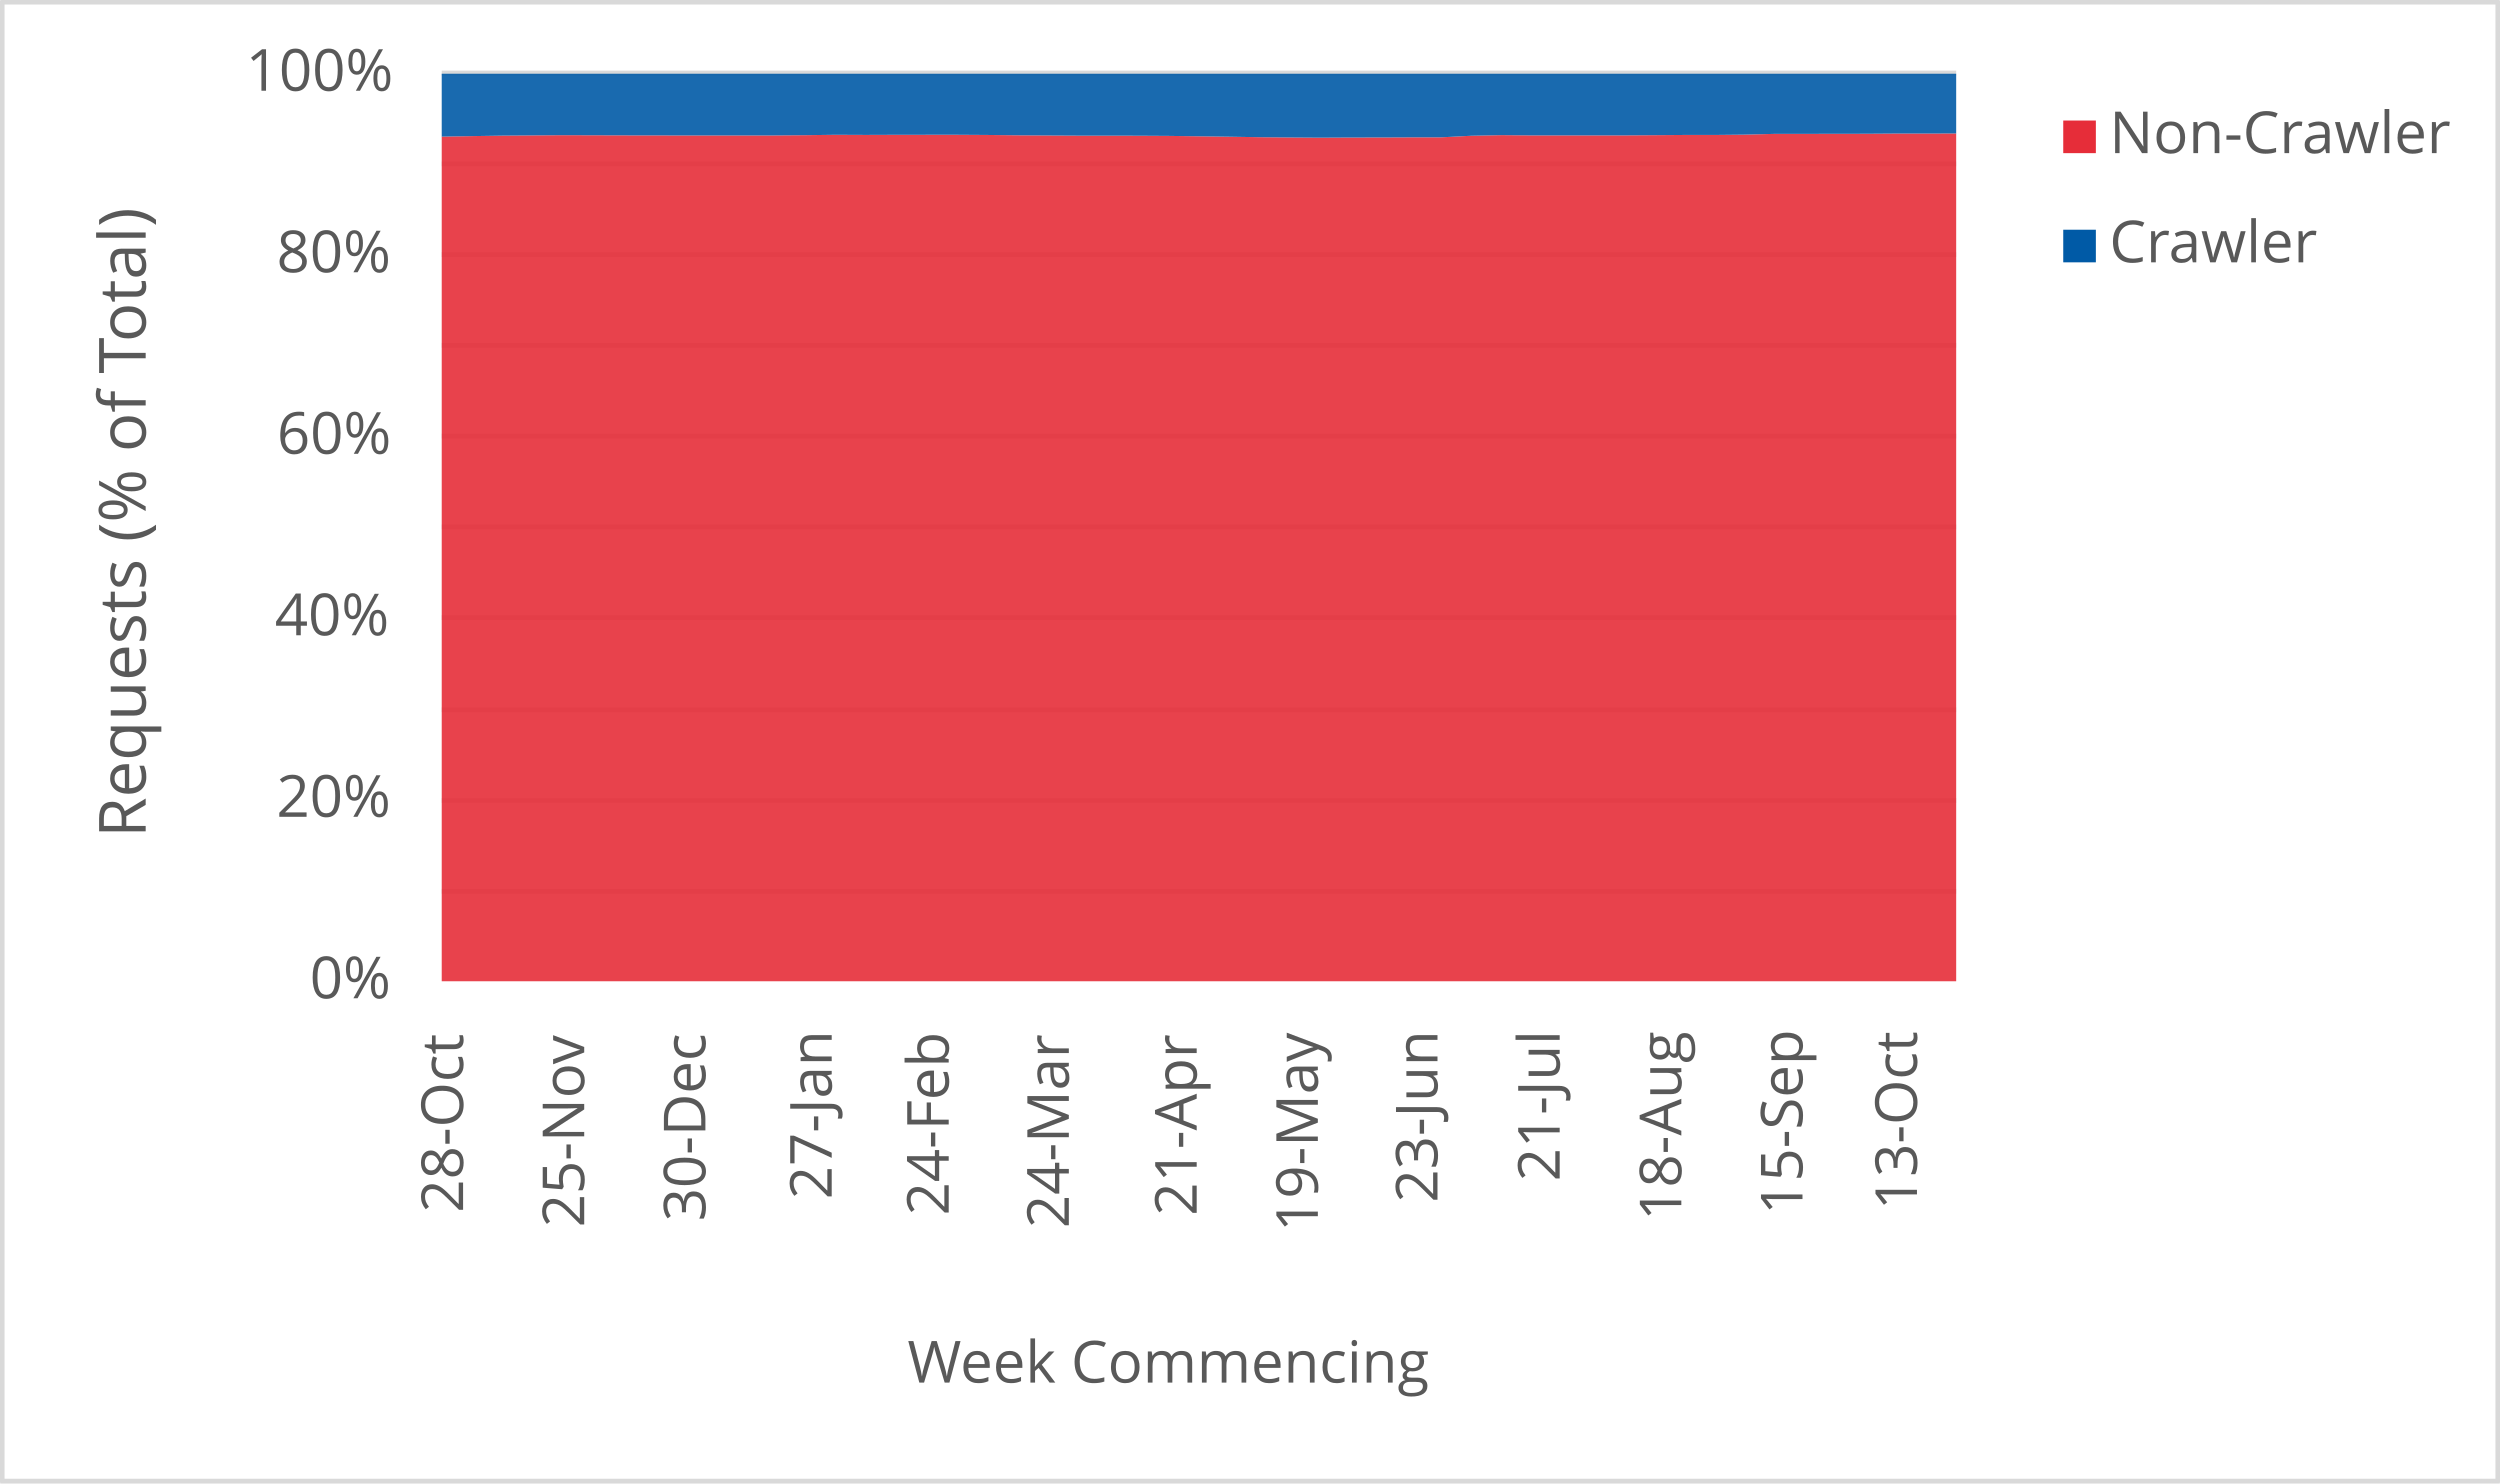
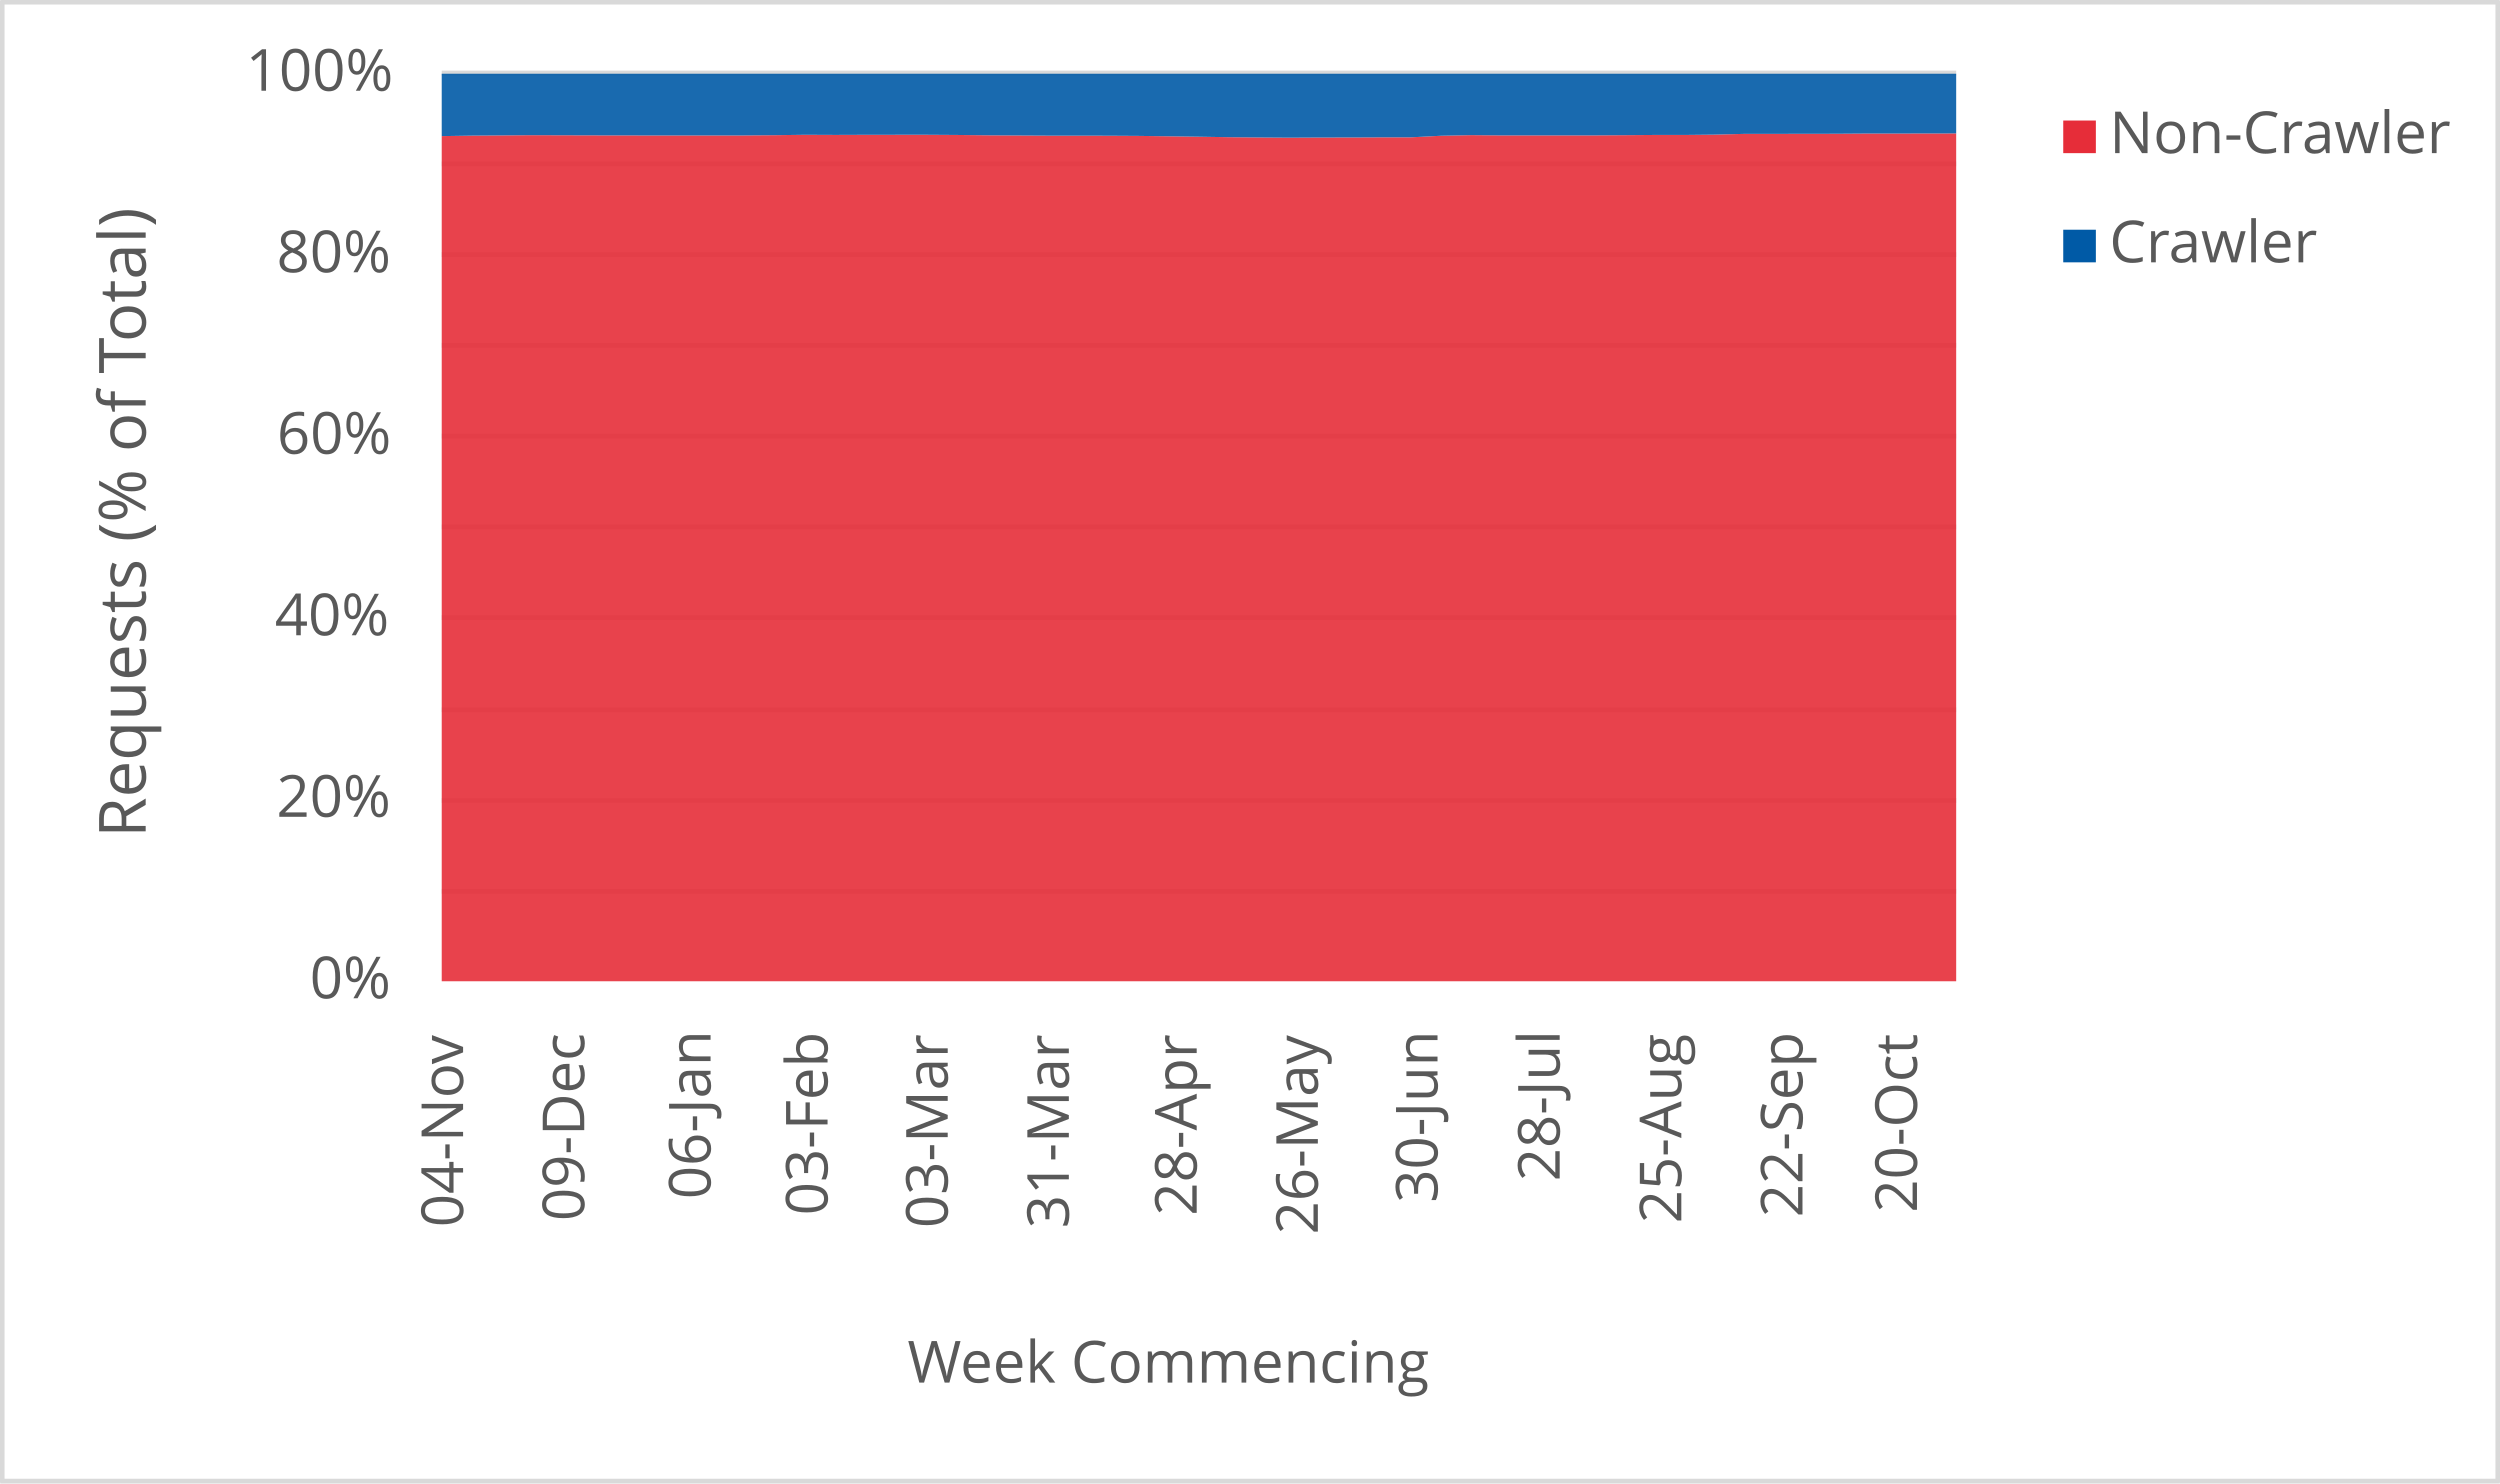
<svg xmlns="http://www.w3.org/2000/svg" width="1763" height="1046" xml:space="preserve" overflow="hidden">
  <defs>
    <clipPath id="clip0">
      <rect x="2917" y="346" width="1763" height="1046" />
    </clipPath>
  </defs>
  <g clip-path="url(#clip0)" transform="translate(-2917 -346)">
    <rect x="2918" y="347" width="1760" height="1043" fill="#FFFFFF" />
    <g>
      <path d="    M3228.5 974.532 4296.5 974.532    M3228.5 910.53 4296.5 910.53    M3228.5 846.528 4296.5 846.528    M3228.5 781.526 4296.5 781.526    M3228.5 717.524 4296.5 717.524    M3228.5 653.522 4296.5 653.522    M3228.5 589.52 4296.5 589.52    M3228.5 525.517 4296.5 525.517    M3228.5 461.515 4296.5 461.515    M3228.5 397.5 4296.5 397.5" stroke="#D9D9D9" stroke-width="3.438" stroke-linejoin="round" stroke-miterlimit="10" fill="none" />
    </g>
    <g>
      <path d="M 1038.5 4296.5 1038.5" stroke="#D9D9D9" stroke-width="3.438" stroke-linejoin="round" stroke-miterlimit="10" fill="none" fill-rule="evenodd" />
    </g>
    <g>
-       <text fill="#595959" font-family="Verdana,Open Sans,DejaVu Sans,sans-serif" font-weight="400" font-size="41" transform="matrix(6.12323e-17 -1 1 6.12323e-17 3243.565 1201.14)">28-Oct</text>
+       <text fill="#595959" font-family="Verdana,Open Sans,DejaVu Sans,sans-serif" font-weight="400" font-size="41" transform="matrix(6.12323e-17 -1 1 6.12323e-17 3243.565 1211.43)">04-Nov</text>
    </g>
    <g>
-       <text fill="#595959" font-family="Verdana,Open Sans,DejaVu Sans,sans-serif" font-weight="400" font-size="41" transform="matrix(6.12323e-17 -1 1 6.12323e-17 3328.985 1211.47)">25-Nov</text>
+       <text fill="#595959" font-family="Verdana,Open Sans,DejaVu Sans,sans-serif" font-weight="400" font-size="41" transform="matrix(6.12323e-17 -1 1 6.12323e-17 3329.005 1207.086)">09-Dec</text>
    </g>
    <g>
-       <text fill="#595959" font-family="Verdana,Open Sans,DejaVu Sans,sans-serif" font-weight="400" font-size="41" transform="matrix(6.12323e-17 -1 1 6.12323e-17 3414.445 1207.246)">30-Dec</text>
+       <text fill="#595959" font-family="Verdana,Open Sans,DejaVu Sans,sans-serif" font-weight="400" font-size="41" transform="matrix(6.12323e-17 -1 1 6.12323e-17 3418.098 1191.651)">06-Jan</text>
    </g>
    <g>
-       <text fill="#595959" font-family="Verdana,Open Sans,DejaVu Sans,sans-serif" font-weight="400" font-size="41" transform="matrix(6.12323e-17 -1 1 6.12323e-17 3503.518 1191.691)">27-Jan</text>
+       <text fill="#595959" font-family="Verdana,Open Sans,DejaVu Sans,sans-serif" font-weight="400" font-size="41" transform="matrix(6.12323e-17 -1 1 6.12323e-17 3500.595 1203.042)">03-Feb</text>
    </g>
    <g>
-       <text fill="#595959" font-family="Verdana,Open Sans,DejaVu Sans,sans-serif" font-weight="400" font-size="41" transform="matrix(6.12323e-17 -1 1 6.12323e-17 3586.035 1203.082)">24-Feb</text>
+       <text fill="#595959" font-family="Verdana,Open Sans,DejaVu Sans,sans-serif" font-weight="400" font-size="41" transform="matrix(6.12323e-17 -1 1 6.12323e-17 3585.325 1212.011)">03-Mar</text>
    </g>
    <g>
-       <text fill="#595959" font-family="Verdana,Open Sans,DejaVu Sans,sans-serif" font-weight="400" font-size="41" transform="matrix(6.12323e-17 -1 1 6.12323e-17 3670.745 1212.051)">24-Mar</text>
+       <text fill="#595959" font-family="Verdana,Open Sans,DejaVu Sans,sans-serif" font-weight="400" font-size="41" transform="matrix(6.12323e-17 -1 1 6.12323e-17 3670.745 1212.171)">31-Mar</text>
    </g>
    <g>
-       <text fill="#595959" font-family="Verdana,Open Sans,DejaVu Sans,sans-serif" font-weight="400" font-size="41" transform="matrix(6.12323e-17 -1 1 6.12323e-17 3760.909 1203.302)">21-Apr</text>
+       <text fill="#595959" font-family="Verdana,Open Sans,DejaVu Sans,sans-serif" font-weight="400" font-size="41" transform="matrix(6.12323e-17 -1 1 6.12323e-17 3760.909 1203.302)">28-Apr</text>
    </g>
    <g>
-       <text fill="#595959" font-family="Verdana,Open Sans,DejaVu Sans,sans-serif" font-weight="400" font-size="41" transform="matrix(6.12323e-17 -1 1 6.12323e-17 3846.349 1214.753)">19-May</text>
+       <text fill="#595959" font-family="Verdana,Open Sans,DejaVu Sans,sans-serif" font-weight="400" font-size="41" transform="matrix(6.12323e-17 -1 1 6.12323e-17 3846.349 1216.515)">26-May</text>
    </g>
    <g>
-       <text fill="#595959" font-family="Verdana,Open Sans,DejaVu Sans,sans-serif" font-weight="400" font-size="41" transform="matrix(6.12323e-17 -1 1 6.12323e-17 3930.718 1194.053)">23-Jun</text>
+       <text fill="#595959" font-family="Verdana,Open Sans,DejaVu Sans,sans-serif" font-weight="400" font-size="41" transform="matrix(6.12323e-17 -1 1 6.12323e-17 3930.738 1194.173)">30-Jun</text>
    </g>
    <g>
-       <text fill="#595959" font-family="Verdana,Open Sans,DejaVu Sans,sans-serif" font-weight="400" font-size="41" transform="matrix(6.12323e-17 -1 1 6.12323e-17 4016.889 1179.039)">21-Jul</text>
+       <text fill="#595959" font-family="Verdana,Open Sans,DejaVu Sans,sans-serif" font-weight="400" font-size="41" transform="matrix(6.12323e-17 -1 1 6.12323e-17 4016.889 1179.039)">28-Jul</text>
    </g>
    <g>
-       <text fill="#595959" font-family="Verdana,Open Sans,DejaVu Sans,sans-serif" font-weight="400" font-size="41" transform="matrix(6.12323e-17 -1 1 6.12323e-17 4102.669 1206.906)">18-Aug</text>
+       <text fill="#595959" font-family="Verdana,Open Sans,DejaVu Sans,sans-serif" font-weight="400" font-size="41" transform="matrix(6.12323e-17 -1 1 6.12323e-17 4102.669 1208.667)">25-Aug</text>
    </g>
    <g>
-       <text fill="#595959" font-family="Verdana,Open Sans,DejaVu Sans,sans-serif" font-weight="400" font-size="41" transform="matrix(6.12323e-17 -1 1 6.12323e-17 4188.109 1202.662)">15-Sep</text>
+       <text fill="#595959" font-family="Verdana,Open Sans,DejaVu Sans,sans-serif" font-weight="400" font-size="41" transform="matrix(6.12323e-17 -1 1 6.12323e-17 4188.109 1204.423)">22-Sep</text>
    </g>
    <g>
-       <text fill="#595959" font-family="Verdana,Open Sans,DejaVu Sans,sans-serif" font-weight="400" font-size="41" transform="matrix(6.12323e-17 -1 1 6.12323e-17 4268.845 1199.378)">13-Oct</text>
+       <text fill="#595959" font-family="Verdana,Open Sans,DejaVu Sans,sans-serif" font-weight="400" font-size="41" transform="matrix(6.12323e-17 -1 1 6.12323e-17 4268.845 1201.14)">20-Oct</text>
    </g>
    <g>
      <text fill="#595959" font-family="Verdana,Open Sans,DejaVu Sans,sans-serif" font-weight="400" font-size="41" transform="matrix(1 0 0 1 3135.448 1050)">0%</text>
    </g>
    <g>
      <text fill="#595959" font-family="Verdana,Open Sans,DejaVu Sans,sans-serif" font-weight="400" font-size="41" transform="matrix(1 0 0 1 3111.965 922)">20%</text>
    </g>
    <g>
      <text fill="#595959" font-family="Verdana,Open Sans,DejaVu Sans,sans-serif" font-weight="400" font-size="41" transform="matrix(1 0 0 1 3110.824 794)">40%</text>
    </g>
    <g>
      <text fill="#595959" font-family="Verdana,Open Sans,DejaVu Sans,sans-serif" font-weight="400" font-size="41" transform="matrix(1 0 0 1 3112.306 666)">60%</text>
    </g>
    <g>
      <text fill="#595959" font-family="Verdana,Open Sans,DejaVu Sans,sans-serif" font-weight="400" font-size="41" transform="matrix(1 0 0 1 3112.045 538)">80%</text>
    </g>
    <g>
      <text fill="#595959" font-family="Verdana,Open Sans,DejaVu Sans,sans-serif" font-weight="400" font-size="41" transform="matrix(1 0 0 1 3090.284 410)">100%</text>
    </g>
    <g>
      <text fill="#595959" font-family="Verdana,Open Sans,DejaVu Sans,sans-serif" font-weight="400" font-size="41" transform="matrix(1 0 0 1 3556.971 1321)">Week Commencing</text>
    </g>
    <g>
      <text fill="#595959" font-family="Verdana,Open Sans,DejaVu Sans,sans-serif" font-weight="400" font-size="46" transform="matrix(6.12323e-17 -1 1 6.12323e-17 3019.73 936.7666)">Requests (% of Total)</text>
    </g>
    <rect x="2918.5" y="347.5" width="1760" height="1043" stroke="#D9D9D9" stroke-width="3.438" stroke-linejoin="round" stroke-miterlimit="10" fill="none" />
    <g>
-       <path d="M3228.5 1038 3249.86 1038 3271.22 1038 3292.58 1038 3313.94 1038 3335.3 1038 3356.66 1038 3378.02 1038 3399.38 1038 3420.74 1038 3442.1 1038 3463.46 1038 3484.82 1038 3506.18 1038 3527.54 1038 3548.9 1038 3570.26 1038 3591.62 1038 3612.98 1038 3634.34 1038 3655.7 1038 3677.06 1038 3698.42 1038 3719.78 1038 3741.14 1038 3762.5 1038 3783.86 1038 3805.22 1038 3826.58 1038 3847.94 1038 3869.3 1038 3890.66 1038 3912.02 1038 3933.38 1038 3954.74 1038 3976.1 1038 3997.46 1038 4018.82 1038 4040.18 1038 4061.54 1038 4082.9 1038 4104.26 1038 4125.62 1038 4146.98 1038 4168.34 1038 4189.7 1038 4211.06 1038 4232.42 1038 4253.78 1038 4275.14 1038 4296.5 1038 4296.5 440.111 4275.14 440.177 4253.78 440.173 4232.42 440.328 4211.06 440.348 4189.7 440.406 4168.34 440.408 4146.98 440.942 4125.62 441.171 4104.26 441.173 4082.9 441.339 4061.54 441.487 4040.18 441.483 4018.82 441.485 3997.46 441.49 3976.1 441.298 3954.74 441.726 3933.38 442.842 3912.02 442.854 3890.66 442.958 3869.3 442.973 3847.94 443.096 3826.58 442.945 3805.22 442.754 3783.86 442.404 3762.5 442.111 3741.14 441.833 3719.78 441.703 3698.42 441.663 3677.06 441.657 3655.7 441.538 3634.34 441.407 3612.98 441.167 3591.62 441.029 3570.26 441.036 3548.9 441.062 3527.54 441.141 3506.18 441.047 3484.82 441.333 3463.46 441.507 3442.1 441.526 3420.74 441.534 3399.38 441.543 3378.02 441.474 3356.66 441.459 3335.3 441.388 3313.94 441.329 3292.58 441.473 3271.22 441.645 3249.86 441.985 3228.5 442.333 3228.5 1038Z" fill="#e62d39" opacity="0.9" />
+       <path d="M3228.5 1038 3249.86 1038 3271.22 1038 3292.58 1038 3313.94 1038 3335.3 1038 3356.66 1038 3378.02 1038 3399.38 1038 3420.74 1038 3442.1 1038 3463.46 1038 3484.82 1038 3506.18 1038 3527.54 1038 3548.9 1038 3570.26 1038 3591.62 1038 3612.98 1038 3634.34 1038 3655.7 1038 3677.06 1038 3698.42 1038 3719.78 1038 3741.14 1038 3762.5 1038 3783.86 1038 3805.22 1038 3826.58 1038 3847.94 1038 3869.3 1038 3890.66 1038 3912.02 1038 3933.38 1038 3954.74 1038 3976.1 1038 3997.46 1038 4018.82 1038 4040.18 1038 4061.54 1038 4082.9 1038 4104.26 1038 4125.62 1038 4146.98 1038 4168.34 1038 4189.7 1038 4211.06 1038 4232.42 1038 4253.78 1038 4275.14 1038 4296.5 1038 4296.5 440.093 4275.14 440.111 4253.78 440.177 4232.42 440.173 4211.06 440.328 4189.7 440.348 4168.34 440.406 4146.98 440.408 4125.62 440.942 4104.26 441.171 4082.9 441.173 4061.54 441.339 4040.18 441.487 4018.82 441.483 3997.46 441.485 3976.1 441.49 3954.74 441.298 3933.38 441.726 3912.02 442.842 3890.66 442.854 3869.3 442.958 3847.94 442.973 3826.58 443.096 3805.22 442.945 3783.86 442.754 3762.5 442.404 3741.14 442.111 3719.78 441.833 3698.42 441.703 3677.06 441.663 3655.7 441.657 3634.34 441.538 3612.98 441.407 3591.62 441.167 3570.26 441.029 3548.9 441.036 3527.54 441.062 3506.18 441.141 3484.82 441.047 3463.46 441.333 3442.1 441.507 3420.74 441.526 3399.38 441.534 3378.02 441.543 3356.66 441.474 3335.3 441.459 3313.94 441.388 3292.58 441.329 3271.22 441.473 3249.86 441.645 3228.5 441.985 3228.5 1038Z" fill="#e62d39" opacity="0.9" />
    </g>
    <g>
-       <path d="M3228.5 442.333 3249.86 441.985 3271.22 441.645 3292.58 441.473 3313.94 441.329 3335.3 441.388 3356.66 441.459 3378.02 441.474 3399.38 441.543 3420.74 441.534 3442.1 441.526 3463.46 441.507 3484.82 441.333 3506.18 441.047 3527.54 441.141 3548.9 441.062 3570.26 441.036 3591.62 441.029 3612.98 441.167 3634.34 441.407 3655.7 441.538 3677.06 441.657 3698.42 441.663 3719.78 441.703 3741.14 441.833 3762.5 442.111 3783.86 442.404 3805.22 442.754 3826.58 442.945 3847.94 443.096 3869.3 442.973 3890.66 442.958 3912.02 442.854 3933.38 442.842 3954.74 441.726 3976.1 441.298 3997.46 441.49 4018.82 441.485 4040.18 441.483 4061.54 441.487 4082.9 441.339 4104.26 441.173 4125.62 441.171 4146.98 440.942 4168.34 440.408 4189.7 440.406 4211.06 440.348 4232.42 440.328 4253.78 440.173 4275.14 440.177 4296.5 440.111 4296.5 398 4275.14 398 4253.78 398 4232.42 398 4211.06 398 4189.7 398 4168.34 398 4146.98 398 4125.62 398 4104.26 398 4082.9 398 4061.54 398 4040.18 398 4018.82 398 3997.46 398 3976.1 398 3954.74 398 3933.38 398 3912.02 398 3890.66 398 3869.3 398 3847.94 398 3826.58 398 3805.22 398 3783.86 398 3762.5 398 3741.14 398 3719.78 398 3698.42 398 3677.06 398 3655.7 398 3634.34 398 3612.98 398 3591.62 398 3570.26 398 3548.9 398 3527.54 398 3506.18 398 3484.82 398 3463.46 398 3442.1 398 3420.74 398 3399.38 398 3378.02 398 3356.66 398 3335.3 398 3313.94 398 3292.58 398 3271.22 398 3249.86 398 3228.5 398 3228.5 442.333Z" fill="#005aa6" opacity="0.9" />
+       <path d="M3228.5 441.985 3249.86 441.645 3271.22 441.473 3292.58 441.329 3313.94 441.388 3335.3 441.459 3356.66 441.474 3378.02 441.543 3399.38 441.534 3420.74 441.526 3442.1 441.507 3463.46 441.333 3484.82 441.047 3506.18 441.141 3527.54 441.062 3548.9 441.036 3570.26 441.029 3591.62 441.167 3612.98 441.407 3634.34 441.538 3655.7 441.657 3677.06 441.663 3698.42 441.703 3719.78 441.833 3741.14 442.111 3762.5 442.404 3783.86 442.754 3805.22 442.945 3826.58 443.096 3847.94 442.973 3869.3 442.958 3890.66 442.854 3912.02 442.842 3933.38 441.726 3954.74 441.298 3976.1 441.49 3997.46 441.485 4018.82 441.483 4040.18 441.487 4061.54 441.339 4082.9 441.173 4104.26 441.171 4125.62 440.942 4146.98 440.408 4168.34 440.406 4189.7 440.348 4211.06 440.328 4232.42 440.173 4253.78 440.177 4275.14 440.111 4296.5 440.093 4296.5 398 4275.14 398 4253.78 398 4232.42 398 4211.06 398 4189.7 398 4168.34 398 4146.98 398 4125.62 398 4104.26 398 4082.9 398 4061.54 398 4040.18 398 4018.82 398 3997.46 398 3976.1 398 3954.74 398 3933.38 398 3912.02 398 3890.66 398 3869.3 398 3847.94 398 3826.58 398 3805.22 398 3783.86 398 3762.5 398 3741.14 398 3719.78 398 3698.42 398 3677.06 398 3655.7 398 3634.34 398 3612.98 398 3591.62 398 3570.26 398 3548.9 398 3527.54 398 3506.18 398 3484.82 398 3463.46 398 3442.1 398 3420.74 398 3399.38 398 3378.02 398 3356.66 398 3335.3 398 3313.94 398 3292.58 398 3271.22 398 3249.86 398 3228.5 398 3228.5 441.985Z" fill="#005aa6" opacity="0.9" />
    </g>
    <g>
      <rect x="4372" y="431" width="23" height="23" fill="#e62d39" />
    </g>
    <g>
      <text fill="#595959" font-family="Verdana,Open Sans,DejaVu Sans,sans-serif" font-weight="400" font-size="41" transform="matrix(1 0 0 1 4404.56 454)">Non-Crawler</text>
    </g>
    <g>
      <rect x="4372" y="508" width="23" height="23" fill="#005aa6" />
    </g>
    <g>
      <text fill="#595959" font-family="Verdana,Open Sans,DejaVu Sans,sans-serif" font-weight="400" font-size="41" transform="matrix(1 0 0 1 4404.56 531)">Crawler</text>
    </g>
  </g>
</svg>
